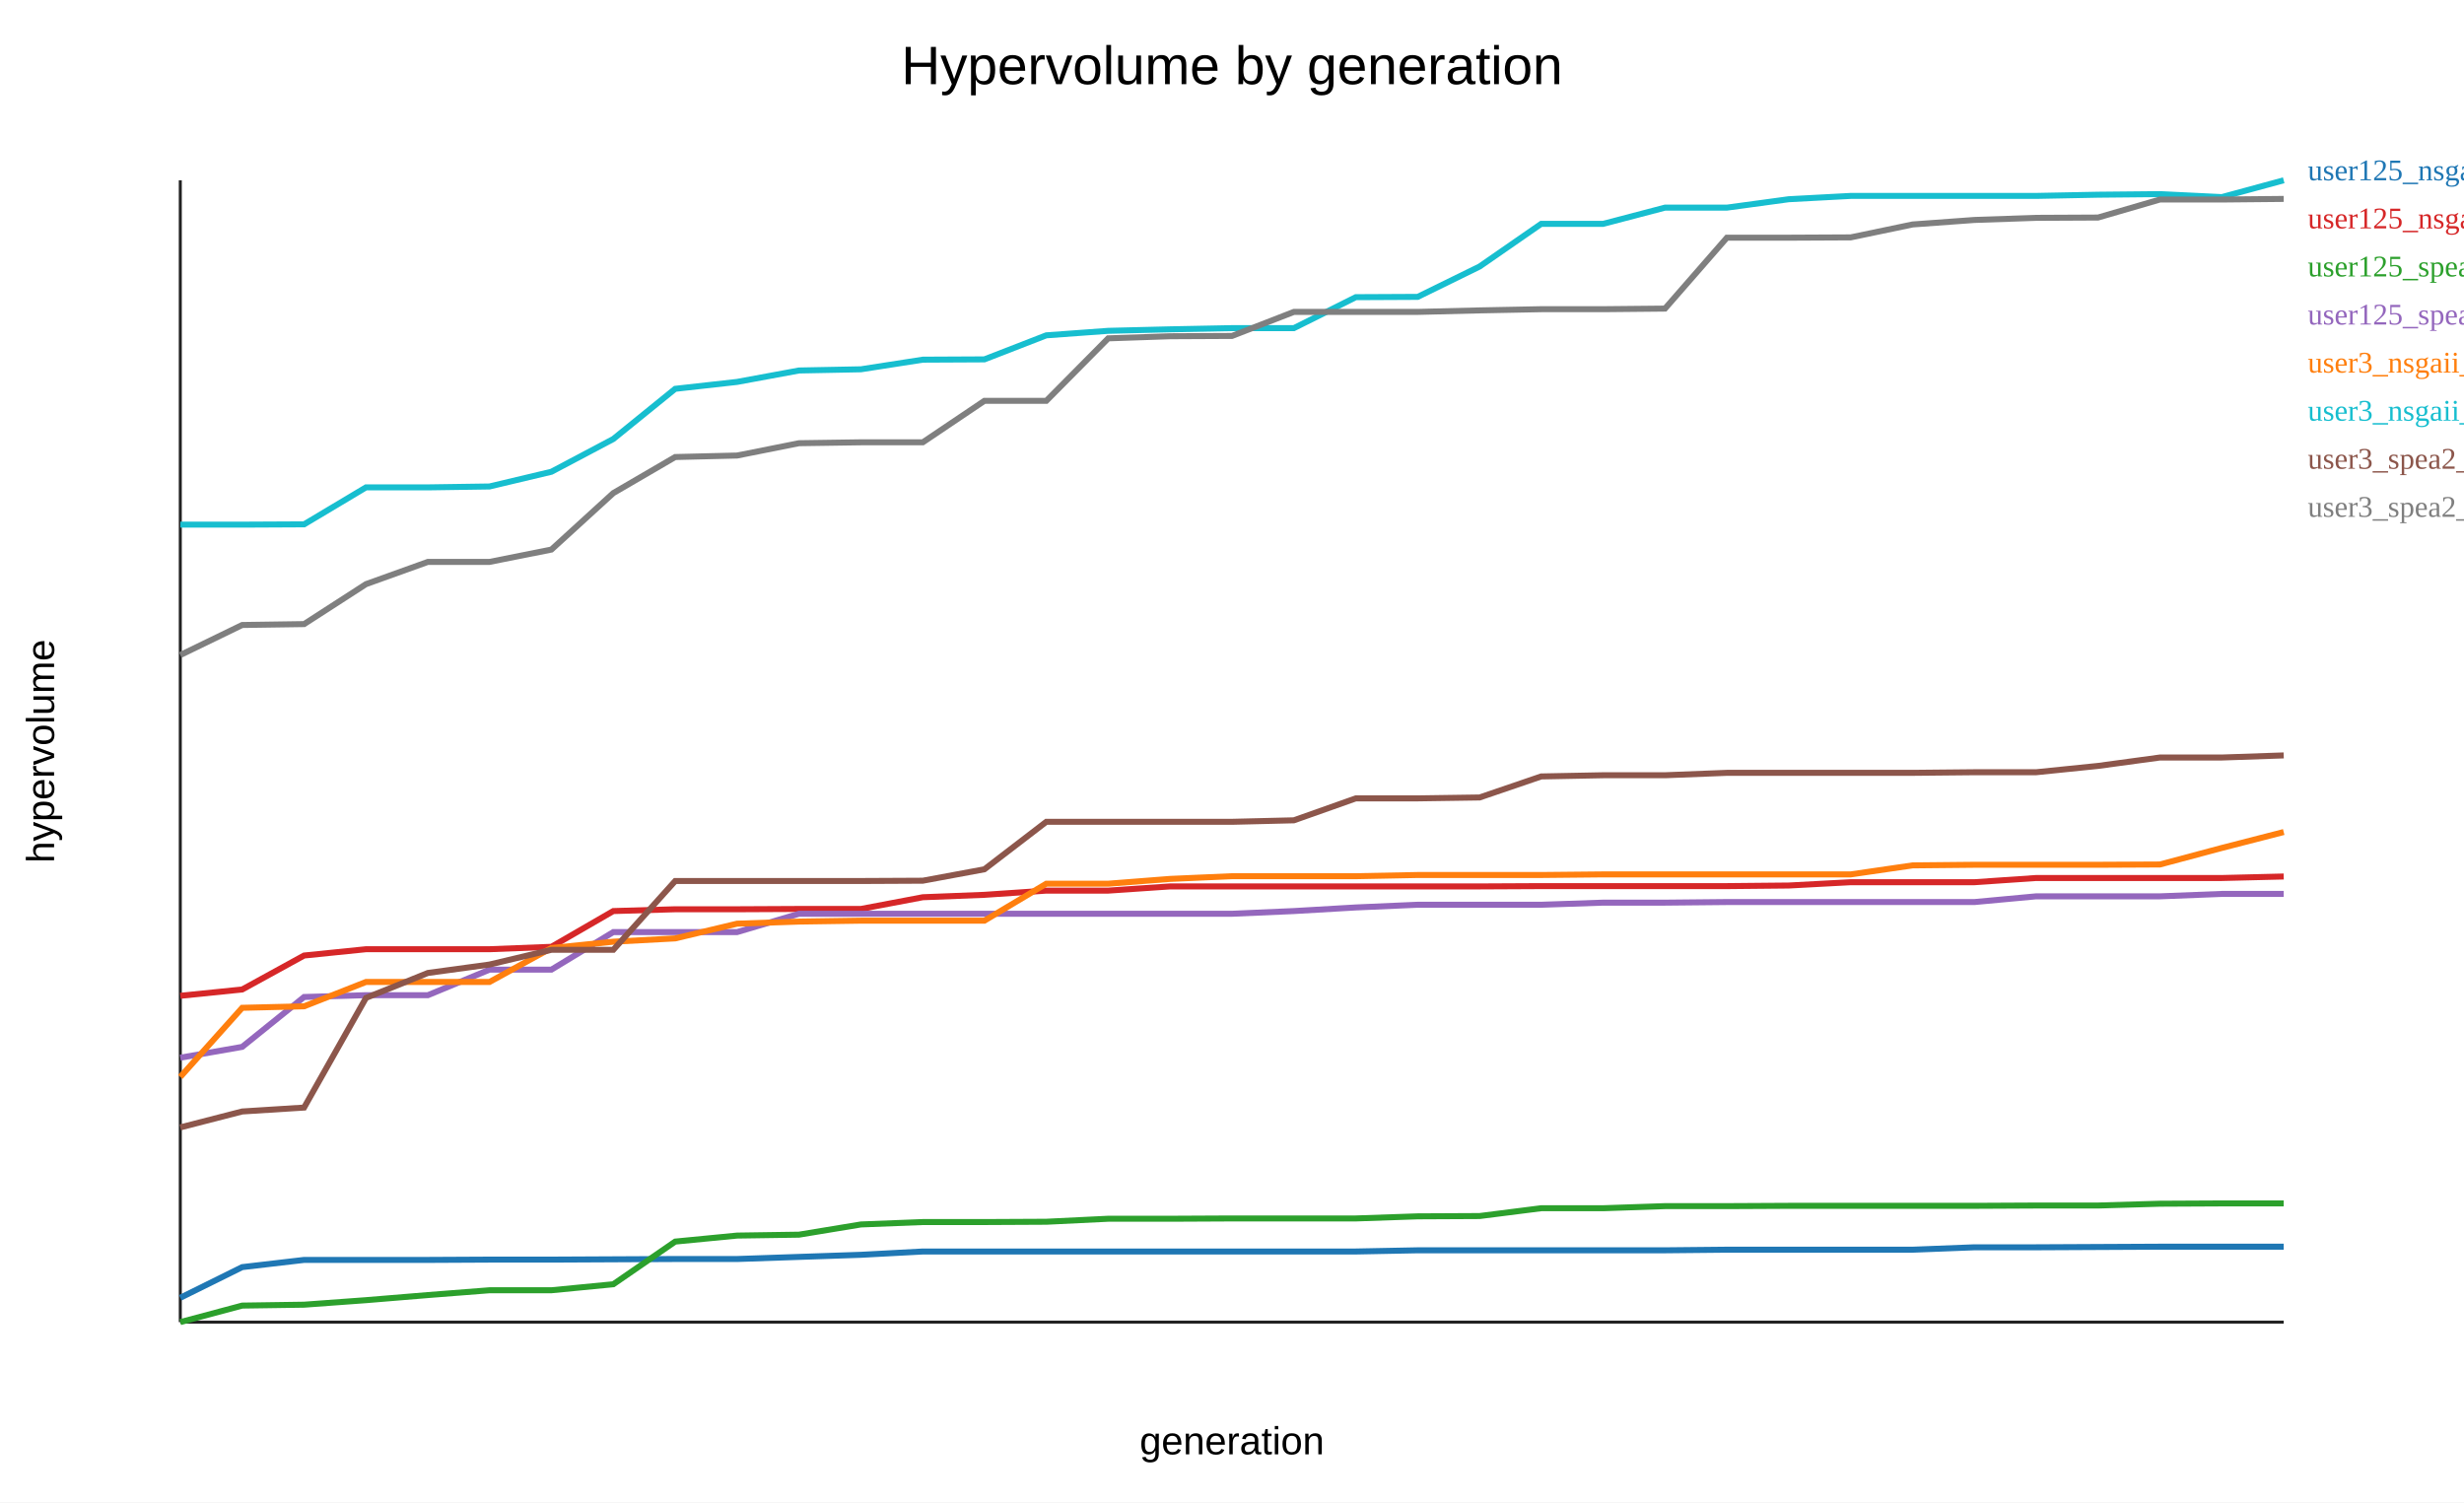
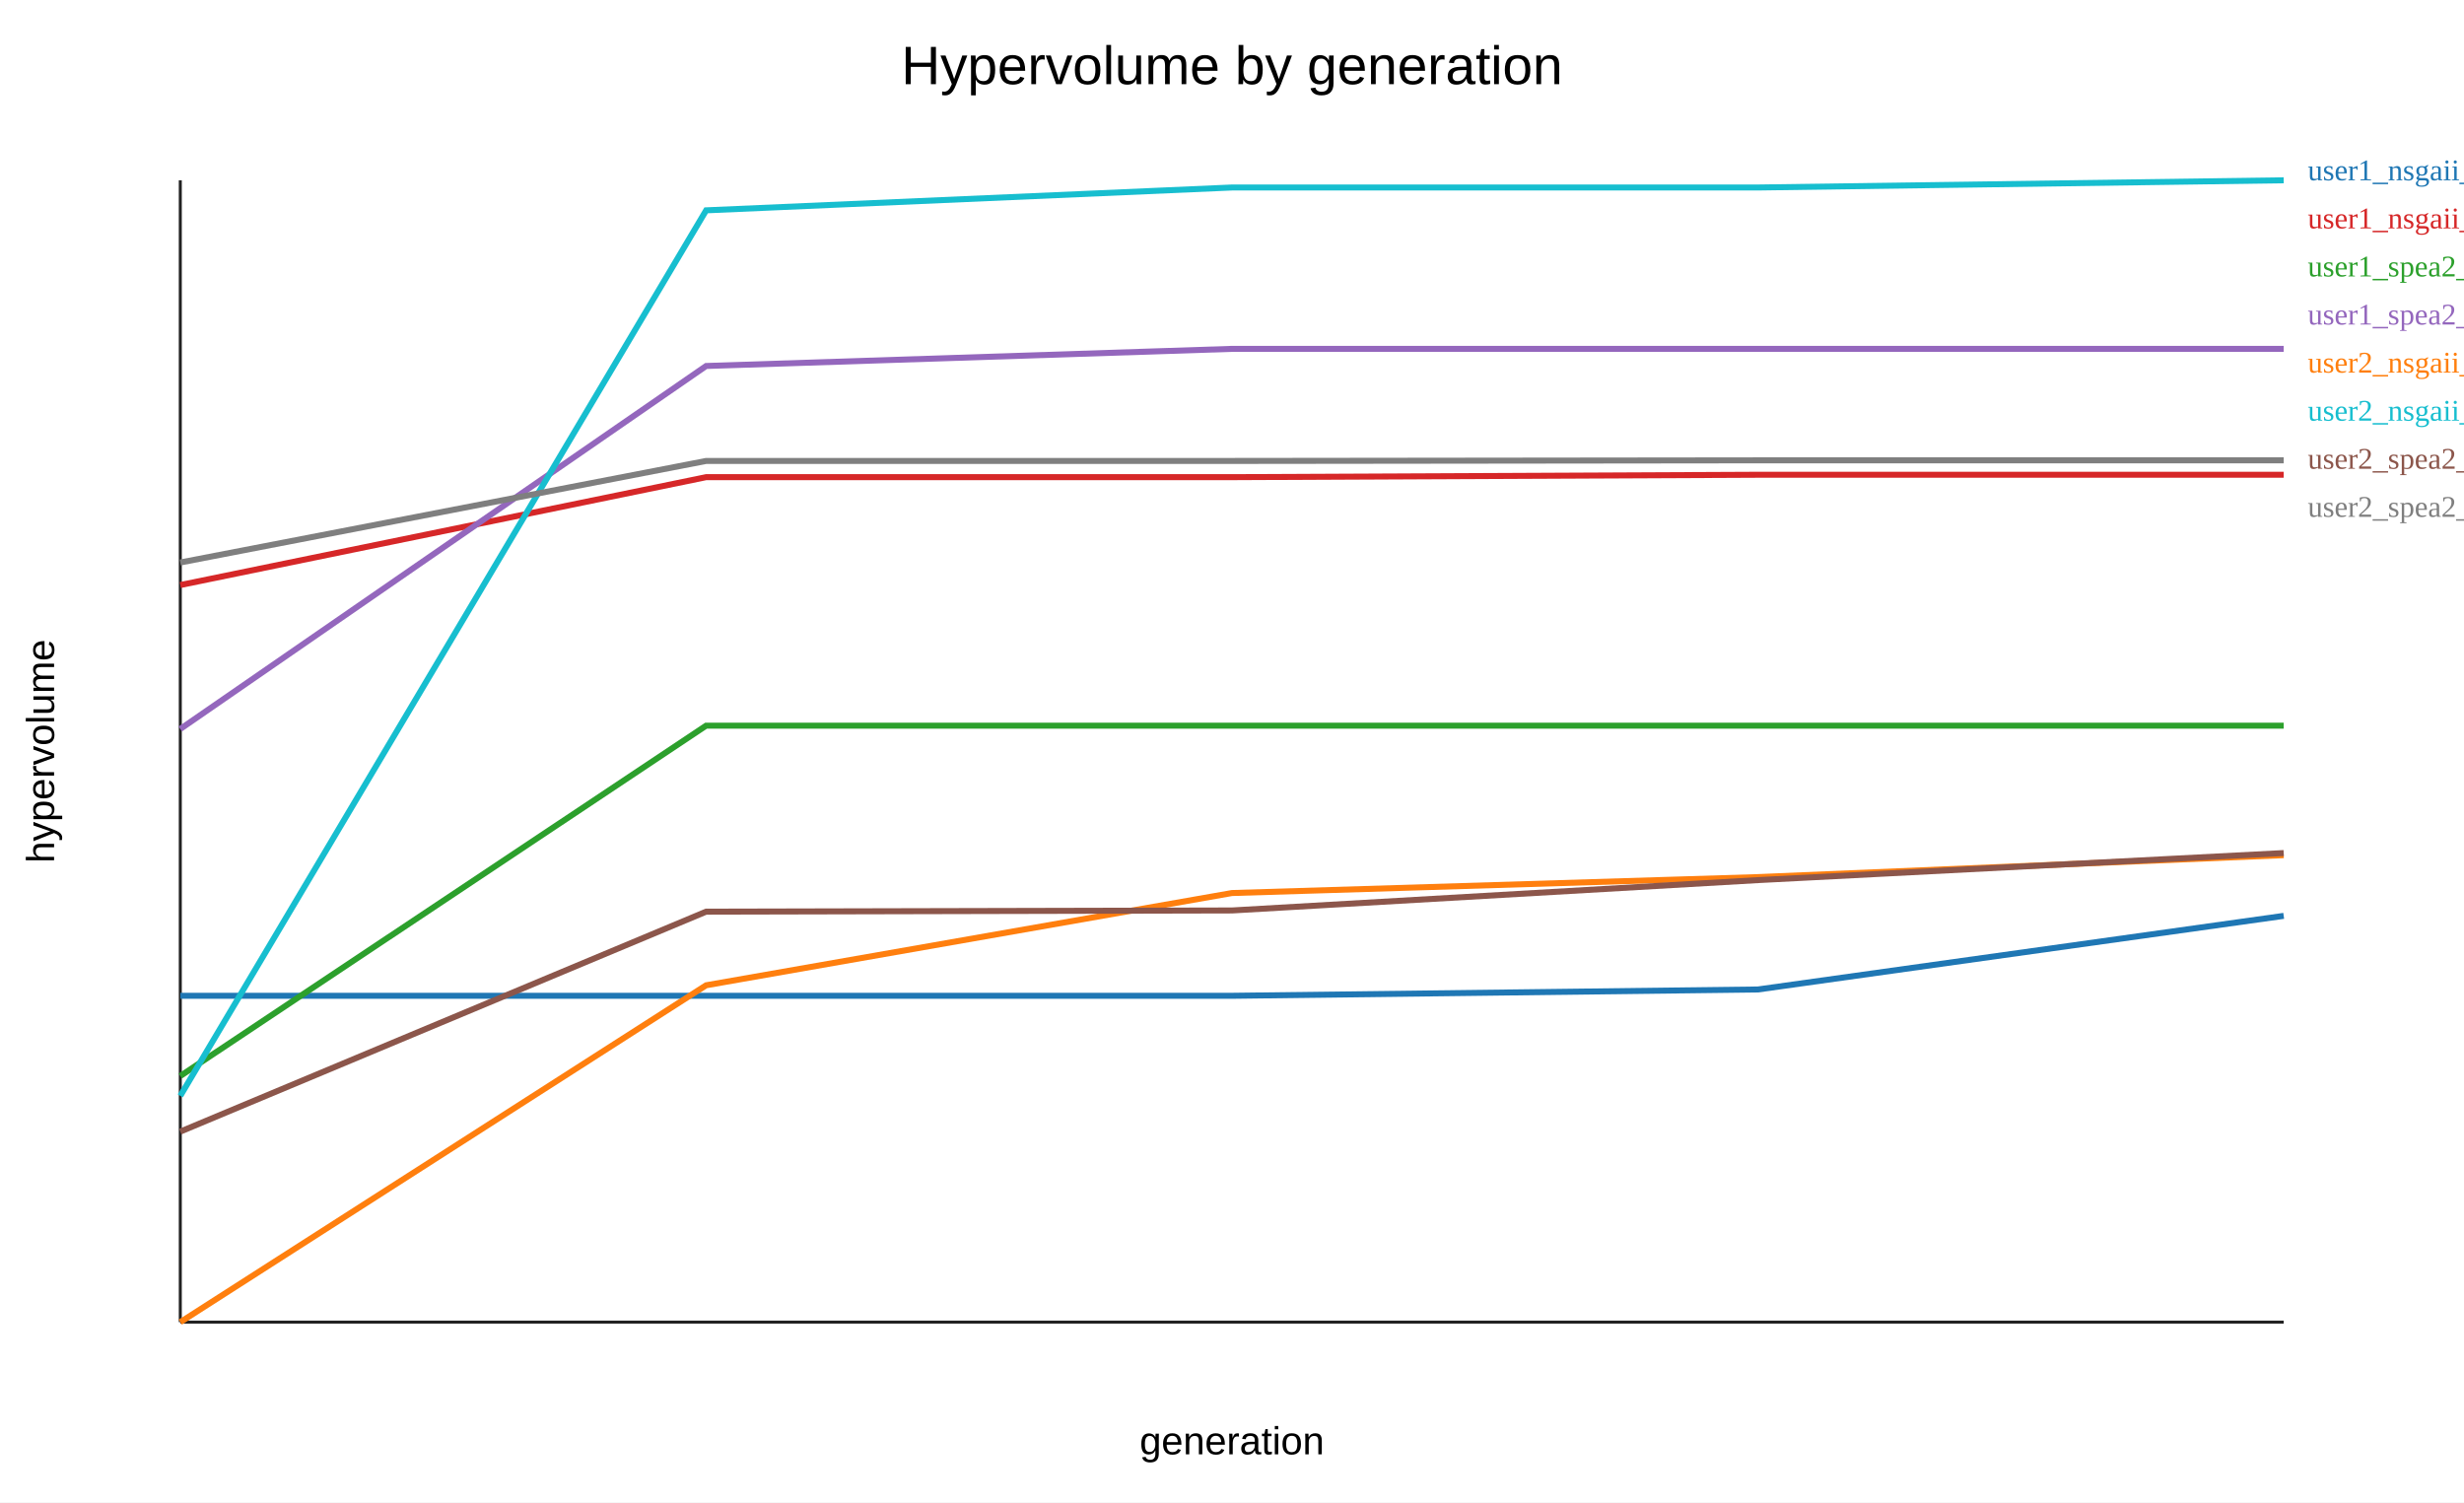
<svg xmlns="http://www.w3.org/2000/svg" width="820" height="500" viewBox="0 0 820 500">
  <rect width="100%" height="100%" fill="white" />
  <text x="410.0" y="28" text-anchor="middle" font-family="Arial" font-size="18">Hypervolume by generation</text>
  <line x1="60" y1="440" x2="760" y2="440" stroke="#222" />
  <line x1="60" y1="60" x2="60" y2="440" stroke="#222" />
  <text x="410.0" y="484" text-anchor="middle" font-family="Arial" font-size="13">generation</text>
  <text transform="translate(18 250.0) rotate(-90)" text-anchor="middle" font-family="Arial" font-size="13">hypervolume</text>
-   <path d="M 60.0 431.9 L 80.6 421.7 L 101.2 419.3 L 121.8 419.3 L 142.4 419.3 L 162.9 419.2 L 183.5 419.2 L 204.1 419.1 L 224.7 419.0 L 245.3 419.0 L 265.9 418.3 L 286.5 417.6 L 307.1 416.5 L 327.6 416.5 L 348.2 416.5 L 368.8 416.5 L 389.4 416.5 L 410.0 416.5 L 430.6 416.5 L 451.2 416.5 L 471.8 416.1 L 492.4 416.1 L 512.9 416.1 L 533.5 416.1 L 554.1 416.1 L 574.7 415.9 L 595.3 415.9 L 615.9 415.9 L 636.5 415.9 L 657.1 415.1 L 677.6 415.1 L 698.2 415.0 L 718.8 414.9 L 739.4 414.9 L 760.0 414.9" fill="none" stroke="#1f77b4" stroke-width="2" />
-   <text x="768" y="60" font-size="10" fill="#1f77b4">user125_nsgaii_diversity</text>
-   <path d="M 60.0 331.4 L 80.6 329.3 L 101.2 318.0 L 121.8 315.9 L 142.4 315.9 L 162.9 315.9 L 183.5 315.1 L 204.1 303.2 L 224.7 302.6 L 245.3 302.6 L 265.9 302.5 L 286.5 302.5 L 307.1 298.6 L 327.6 297.8 L 348.2 296.4 L 368.8 296.4 L 389.4 295.0 L 410.0 295.0 L 430.6 295.0 L 451.2 295.0 L 471.8 295.0 L 492.4 295.0 L 512.9 294.9 L 533.5 294.9 L 554.1 294.9 L 574.7 294.9 L 595.3 294.7 L 615.9 293.6 L 636.5 293.6 L 657.1 293.6 L 677.6 292.2 L 698.2 292.2 L 718.8 292.2 L 739.4 292.2 L 760.0 291.7" fill="none" stroke="#d62728" stroke-width="2" />
-   <text x="768" y="76" font-size="10" fill="#d62728">user125_nsgaii_nodiversity</text>
-   <path d="M 60.0 440.0 L 80.6 434.5 L 101.2 434.2 L 121.8 432.7 L 142.4 431.0 L 162.9 429.4 L 183.5 429.4 L 204.1 427.4 L 224.7 413.2 L 245.3 411.2 L 265.9 410.9 L 286.5 407.5 L 307.1 406.7 L 327.6 406.7 L 348.2 406.6 L 368.8 405.6 L 389.4 405.6 L 410.0 405.5 L 430.6 405.5 L 451.2 405.5 L 471.8 404.8 L 492.4 404.7 L 512.9 402.1 L 533.5 402.1 L 554.1 401.4 L 574.7 401.4 L 595.3 401.3 L 615.9 401.3 L 636.5 401.3 L 657.1 401.3 L 677.6 401.2 L 698.2 401.2 L 718.8 400.6 L 739.4 400.5 L 760.0 400.5" fill="none" stroke="#2ca02c" stroke-width="2" />
-   <text x="768" y="92" font-size="10" fill="#2ca02c">user125_spea2_diversity</text>
-   <path d="M 60.0 352.0 L 80.6 348.4 L 101.2 331.8 L 121.8 331.2 L 142.4 331.2 L 162.9 322.7 L 183.5 322.7 L 204.1 310.2 L 224.7 310.2 L 245.3 310.2 L 265.9 304.1 L 286.5 304.1 L 307.1 304.1 L 327.6 304.1 L 348.2 304.1 L 368.8 304.1 L 389.4 304.1 L 410.0 304.1 L 430.6 303.2 L 451.2 302.0 L 471.8 301.1 L 492.4 301.1 L 512.9 301.1 L 533.5 300.4 L 554.1 300.4 L 574.7 300.2 L 595.3 300.2 L 615.9 300.2 L 636.5 300.2 L 657.1 300.2 L 677.6 298.3 L 698.2 298.3 L 718.8 298.3 L 739.4 297.5 L 760.0 297.5" fill="none" stroke="#9467bd" stroke-width="2" />
-   <text x="768" y="108" font-size="10" fill="#9467bd">user125_spea2_nodiversity</text>
-   <path d="M 60.0 358.4 L 80.6 335.4 L 101.2 334.9 L 121.8 326.8 L 142.4 326.8 L 162.9 326.8 L 183.5 315.5 L 204.1 313.4 L 224.7 312.3 L 245.3 307.4 L 265.9 306.7 L 286.5 306.4 L 307.1 306.4 L 327.6 306.4 L 348.2 294.1 L 368.8 294.1 L 389.4 292.5 L 410.0 291.6 L 430.6 291.6 L 451.2 291.6 L 471.8 291.2 L 492.4 291.2 L 512.9 291.2 L 533.5 291.0 L 554.1 291.0 L 574.7 291.0 L 595.3 291.0 L 615.9 291.0 L 636.5 288.0 L 657.1 287.8 L 677.6 287.8 L 698.2 287.8 L 718.8 287.7 L 739.4 282.2 L 760.0 276.9" fill="none" stroke="#ff7f0e" stroke-width="2" />
-   <text x="768" y="124" font-size="10" fill="#ff7f0e">user3_nsgaii_diversity</text>
-   <path d="M 60.0 174.6 L 80.6 174.6 L 101.2 174.5 L 121.8 162.2 L 142.4 162.2 L 162.9 161.9 L 183.5 157.0 L 204.1 146.1 L 224.7 129.4 L 245.3 127.1 L 265.9 123.3 L 286.5 122.9 L 307.1 119.7 L 327.6 119.6 L 348.2 111.6 L 368.8 110.1 L 389.4 109.6 L 410.0 109.2 L 430.6 109.2 L 451.2 98.9 L 471.8 98.8 L 492.4 88.7 L 512.9 74.5 L 533.5 74.5 L 554.1 69.1 L 574.7 69.1 L 595.3 66.3 L 615.9 65.2 L 636.5 65.2 L 657.1 65.2 L 677.6 65.2 L 698.2 64.8 L 718.8 64.6 L 739.4 65.6 L 760.0 60.0" fill="none" stroke="#17becf" stroke-width="2" />
-   <text x="768" y="140" font-size="10" fill="#17becf">user3_nsgaii_nodiversity</text>
-   <path d="M 60.0 375.2 L 80.6 369.9 L 101.2 368.6 L 121.8 332.1 L 142.4 323.8 L 162.9 321.0 L 183.5 316.1 L 204.1 316.1 L 224.7 293.2 L 245.3 293.2 L 265.9 293.2 L 286.5 293.2 L 307.1 293.1 L 327.6 289.3 L 348.2 273.5 L 368.8 273.5 L 389.4 273.5 L 410.0 273.5 L 430.6 273.0 L 451.2 265.7 L 471.8 265.7 L 492.4 265.4 L 512.9 258.4 L 533.5 258.0 L 554.1 258.0 L 574.7 257.2 L 595.3 257.2 L 615.9 257.2 L 636.5 257.2 L 657.1 257.0 L 677.6 257.0 L 698.2 254.9 L 718.8 252.1 L 739.4 252.1 L 760.0 251.4" fill="none" stroke="#8c564b" stroke-width="2" />
-   <text x="768" y="156" font-size="10" fill="#8c564b">user3_spea2_diversity</text>
-   <path d="M 60.0 218.0 L 80.6 208.0 L 101.2 207.7 L 121.8 194.4 L 142.4 187.0 L 162.9 187.0 L 183.5 182.9 L 204.1 164.1 L 224.7 152.1 L 245.3 151.6 L 265.9 147.5 L 286.5 147.2 L 307.1 147.2 L 327.6 133.4 L 348.2 133.4 L 368.8 112.6 L 389.4 111.9 L 410.0 111.8 L 430.6 103.8 L 451.2 103.8 L 471.8 103.8 L 492.4 103.3 L 512.9 102.9 L 533.5 102.9 L 554.1 102.7 L 574.7 79.1 L 595.3 79.1 L 615.9 79.0 L 636.5 74.7 L 657.1 73.2 L 677.6 72.5 L 698.2 72.4 L 718.8 66.4 L 739.4 66.4 L 760.0 66.2" fill="none" stroke="#7f7f7f" stroke-width="2" />
-   <text x="768" y="172" font-size="10" fill="#7f7f7f">user3_spea2_nodiversity</text>
+   <path d="M 60.0 331.4 L 235.0 331.4 L 410.0 331.4 L 585.0 329.3 L 760.0 304.8" fill="none" stroke="#1f77b4" stroke-width="2" />
+   <text x="768" y="60" font-size="10" fill="#1f77b4">user1_nsgaii_diversity</text>
+   <path d="M 60.0 194.7 L 235.0 158.8 L 410.0 158.8 L 585.0 158.0 L 760.0 158.0" fill="none" stroke="#d62728" stroke-width="2" />
+   <text x="768" y="76" font-size="10" fill="#d62728">user1_nsgaii_nodiversity</text>
+   <path d="M 60.0 358.1 L 235.0 241.5 L 410.0 241.5 L 585.0 241.5 L 760.0 241.5" fill="none" stroke="#2ca02c" stroke-width="2" />
+   <text x="768" y="92" font-size="10" fill="#2ca02c">user1_spea2_diversity</text>
+   <path d="M 60.0 242.6 L 235.0 121.8 L 410.0 116.1 L 585.0 116.1 L 760.0 116.1" fill="none" stroke="#9467bd" stroke-width="2" />
+   <text x="768" y="108" font-size="10" fill="#9467bd">user1_spea2_nodiversity</text>
+   <path d="M 60.0 440.0 L 235.0 327.9 L 410.0 297.2 L 585.0 291.9 L 760.0 284.6" fill="none" stroke="#ff7f0e" stroke-width="2" />
+   <text x="768" y="124" font-size="10" fill="#ff7f0e">user2_nsgaii_diversity</text>
+   <path d="M 60.0 364.7 L 235.0 70.0 L 410.0 62.4 L 585.0 62.4 L 760.0 60.0" fill="none" stroke="#17becf" stroke-width="2" />
+   <text x="768" y="140" font-size="10" fill="#17becf">user2_nsgaii_nodiversity</text>
+   <path d="M 60.0 376.6 L 235.0 303.4 L 410.0 303.0 L 585.0 292.9 L 760.0 283.9" fill="none" stroke="#8c564b" stroke-width="2" />
+   <text x="768" y="156" font-size="10" fill="#8c564b">user2_spea2_diversity</text>
+   <path d="M 60.0 187.2 L 235.0 153.4 L 410.0 153.4 L 585.0 153.2 L 760.0 153.2" fill="none" stroke="#7f7f7f" stroke-width="2" />
+   <text x="768" y="172" font-size="10" fill="#7f7f7f">user2_spea2_nodiversity</text>
</svg>
